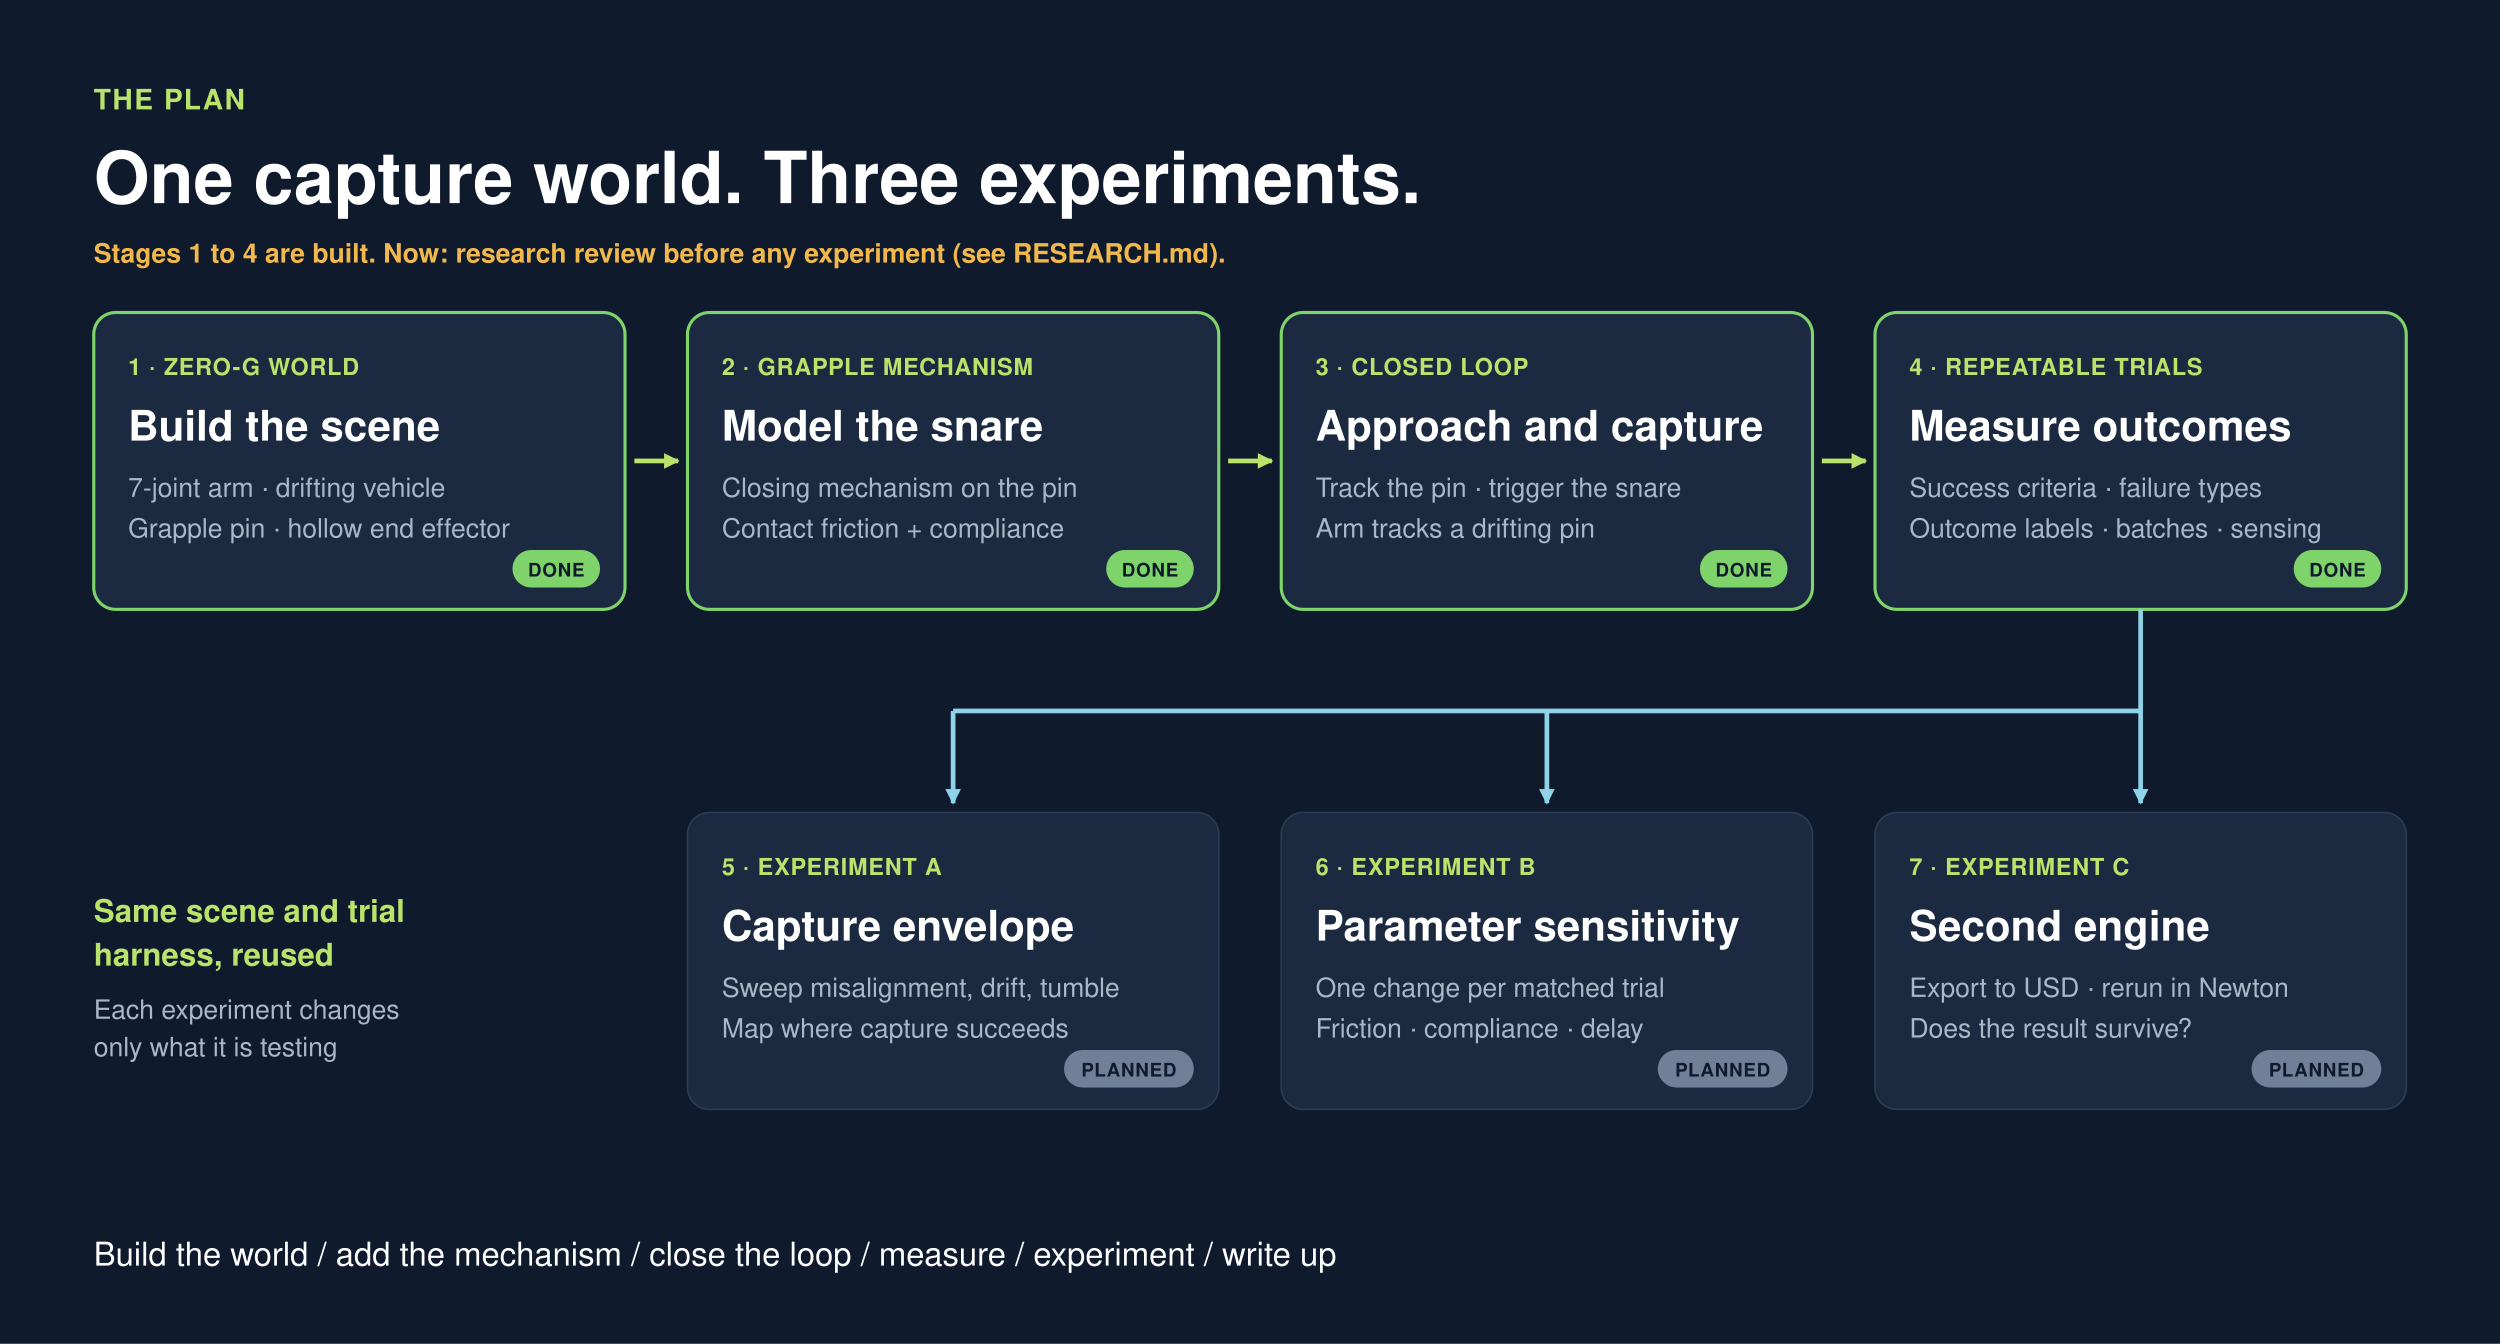
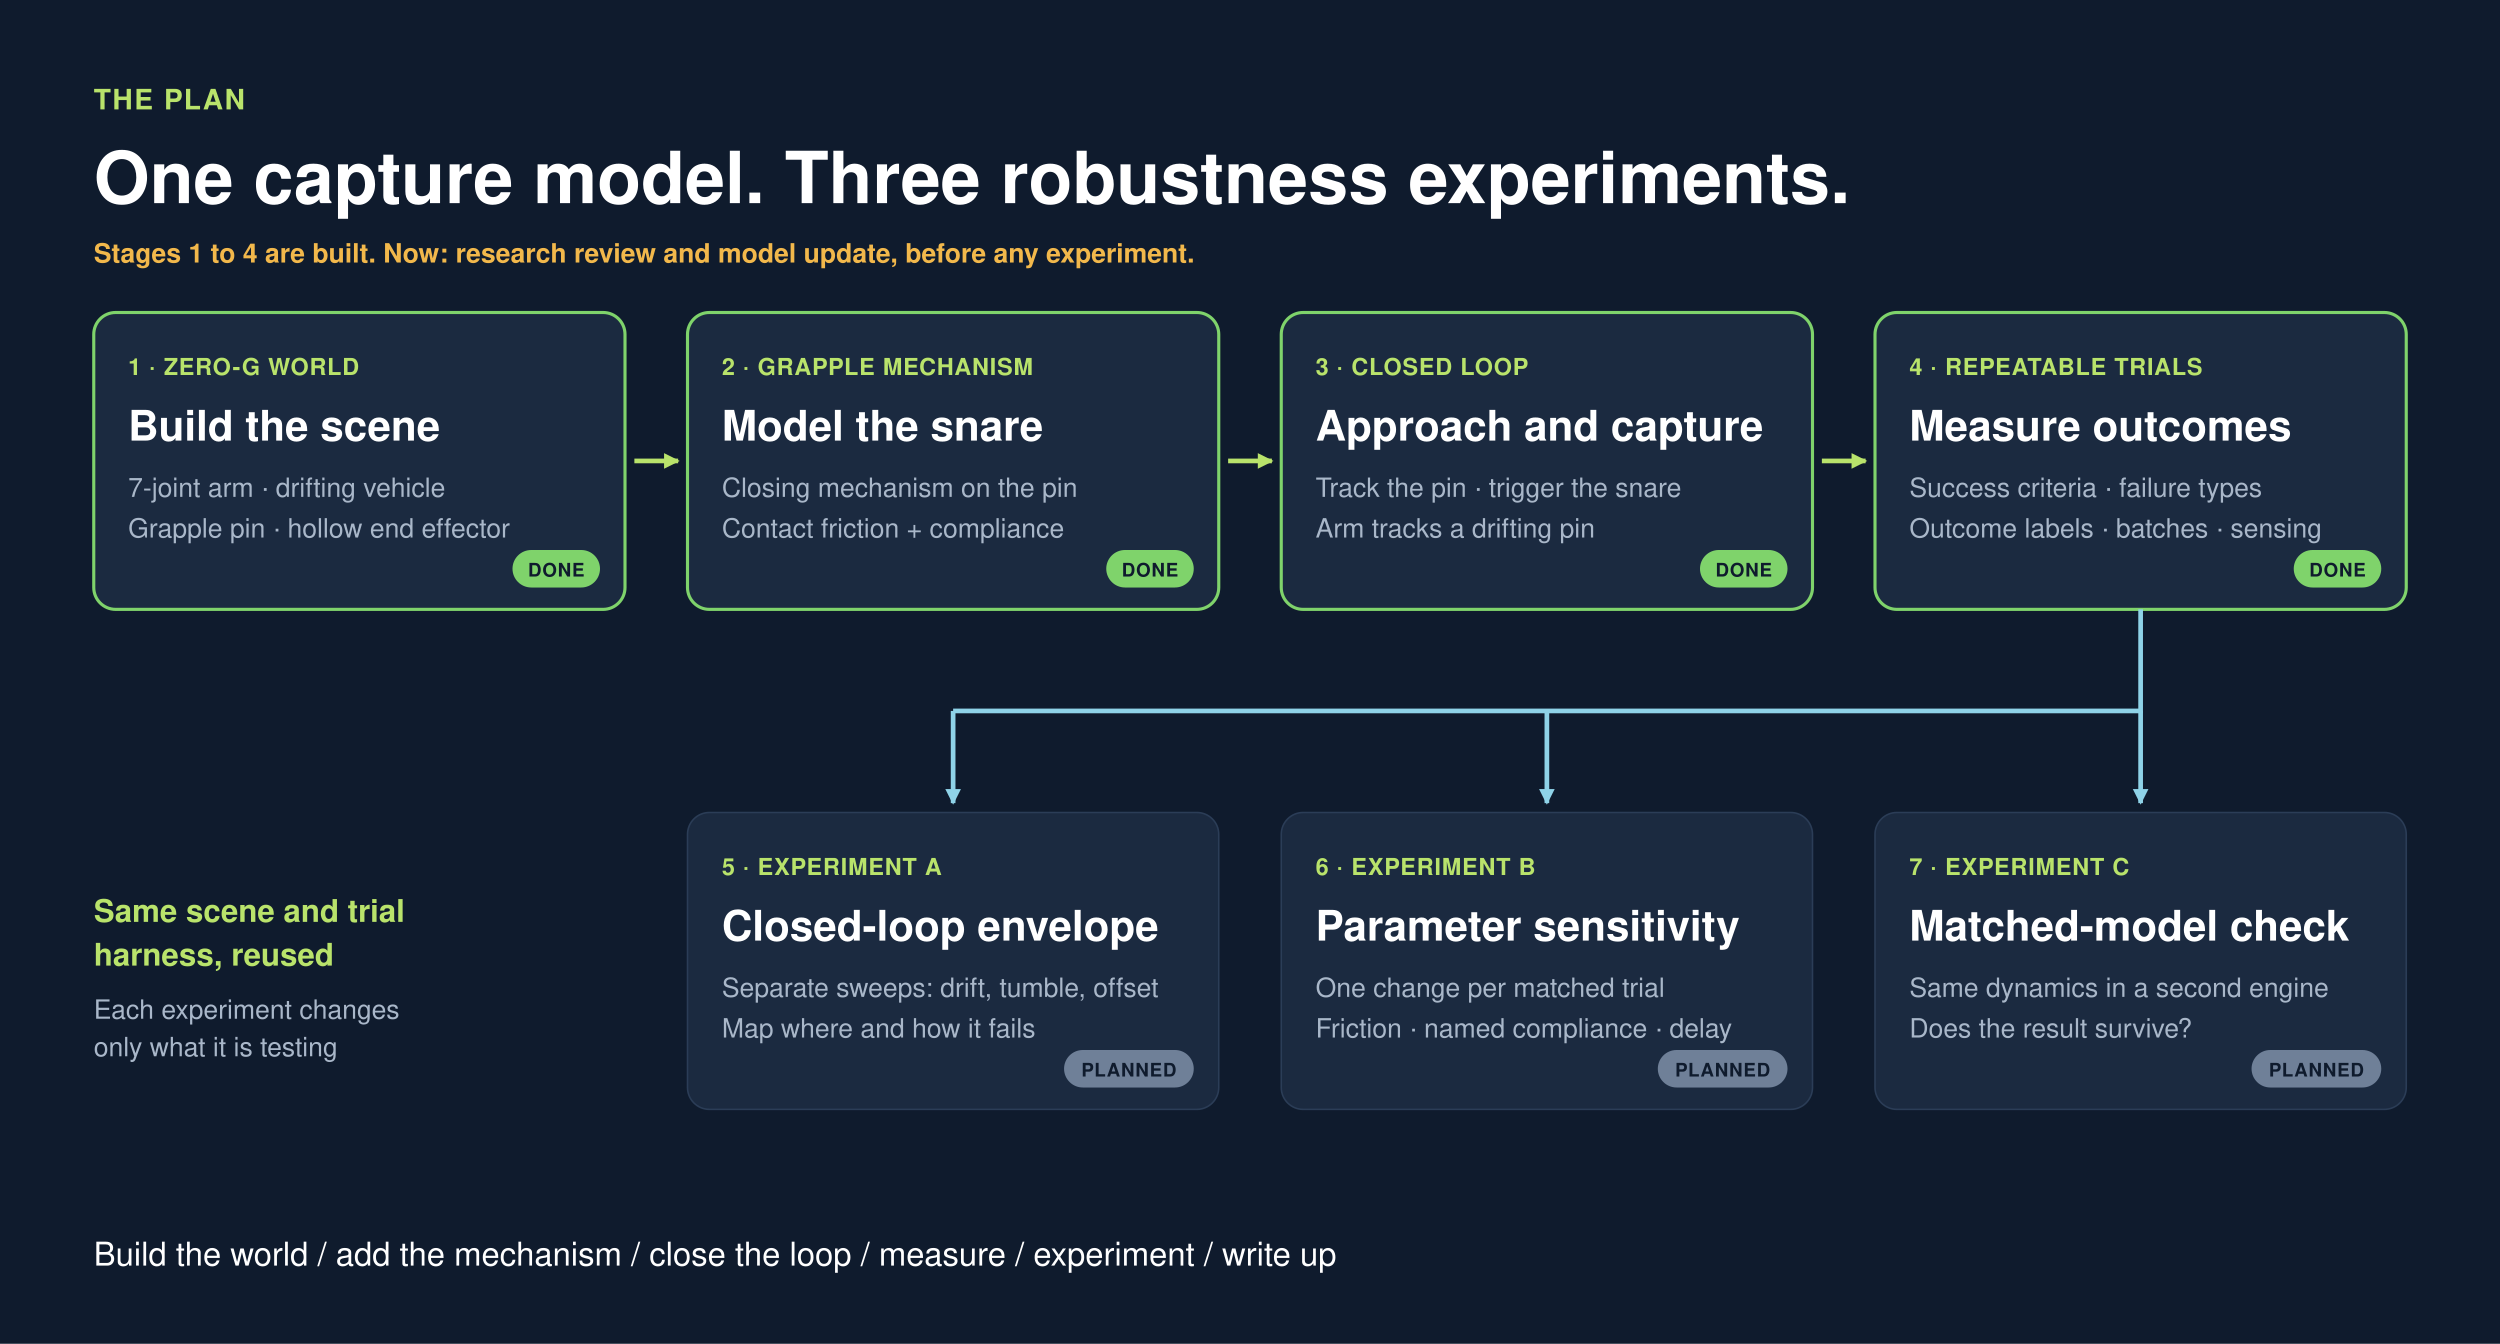
<svg xmlns="http://www.w3.org/2000/svg" viewBox="0 0 1600 860" font-family="-apple-system, 'Helvetica Neue', Helvetica, Arial, sans-serif">
  <defs>
    <marker id="a" markerUnits="userSpaceOnUse" markerWidth="14" markerHeight="14" refX="9" refY="5" orient="auto">
      <path d="M0,0 L10,5 L0,10 z" fill="#b9e36b" />
    </marker>
    <marker id="b" markerUnits="userSpaceOnUse" markerWidth="14" markerHeight="14" refX="9" refY="5" orient="auto">
      <path d="M0,0 L10,5 L0,10 z" fill="#8fd3e8" />
    </marker>
  </defs>
  <rect width="1600" height="860" fill="#0f1b2d" />
  <text x="60" y="70" fill="#b9e36b" font-size="18" font-weight="700" letter-spacing="1">THE PLAN</text>
-   <text x="60" y="130" fill="#ffffff" font-size="46" font-weight="700">One capture world. Three experiments.</text>
-   <text x="60" y="168" fill="#f2b84b" font-size="17" font-weight="600">Stages 1 to 4 are built.  Now: research review before any experiment (see RESEARCH.md).</text>
+   <text x="60" y="130" fill="#ffffff" font-size="46" font-weight="700">One capture model. Three robustness experiments.</text>
+   <text x="60" y="168" fill="#f2b84b" font-size="17" font-weight="600">Stages 1 to 4 are built.  Now: research review and model update, before any experiment.</text>
  <rect x="60" y="200" width="340" height="190" rx="14" fill="#1b2a40" stroke="#7fd36b" stroke-width="2" />
  <text x="82" y="240" fill="#b9e36b" font-size="15" font-weight="700" letter-spacing="0.5">1 · ZERO-G WORLD</text>
  <text x="82" y="282" fill="#ffffff" font-size="27" font-weight="700">Build the scene</text>
  <text x="82" y="318" fill="#a9b7c9" font-size="17">7-joint arm · drifting vehicle</text>
  <text x="82" y="344" fill="#a9b7c9" font-size="17">Grapple pin · hollow end effector</text>
  <rect x="328" y="352" width="56" height="24" rx="12" fill="#7fd36b" />
  <text x="356.0" y="369" fill="#0f1b2d" font-size="12" font-weight="700" text-anchor="middle" letter-spacing="0.5">DONE</text>
  <line x1="406" y1="295.0" x2="434" y2="295.0" stroke="#b9e36b" stroke-width="3" marker-end="url(#a)" />
  <rect x="440" y="200" width="340" height="190" rx="14" fill="#1b2a40" stroke="#7fd36b" stroke-width="2" />
  <text x="462" y="240" fill="#b9e36b" font-size="15" font-weight="700" letter-spacing="0.5">2 · GRAPPLE MECHANISM</text>
  <text x="462" y="282" fill="#ffffff" font-size="27" font-weight="700">Model the snare</text>
  <text x="462" y="318" fill="#a9b7c9" font-size="17">Closing mechanism on the pin</text>
  <text x="462" y="344" fill="#a9b7c9" font-size="17">Contact friction + compliance</text>
  <rect x="708" y="352" width="56" height="24" rx="12" fill="#7fd36b" />
  <text x="736.0" y="369" fill="#0f1b2d" font-size="12" font-weight="700" text-anchor="middle" letter-spacing="0.5">DONE</text>
  <line x1="786" y1="295.0" x2="814" y2="295.0" stroke="#b9e36b" stroke-width="3" marker-end="url(#a)" />
  <rect x="820" y="200" width="340" height="190" rx="14" fill="#1b2a40" stroke="#7fd36b" stroke-width="2" />
  <text x="842" y="240" fill="#b9e36b" font-size="15" font-weight="700" letter-spacing="0.5">3 · CLOSED LOOP</text>
  <text x="842" y="282" fill="#ffffff" font-size="27" font-weight="700">Approach and capture</text>
  <text x="842" y="318" fill="#a9b7c9" font-size="17">Track the pin · trigger the snare</text>
  <text x="842" y="344" fill="#a9b7c9" font-size="17">Arm tracks a drifting pin</text>
  <rect x="1088" y="352" width="56" height="24" rx="12" fill="#7fd36b" />
  <text x="1116.0" y="369" fill="#0f1b2d" font-size="12" font-weight="700" text-anchor="middle" letter-spacing="0.5">DONE</text>
  <line x1="1166" y1="295.0" x2="1194" y2="295.0" stroke="#b9e36b" stroke-width="3" marker-end="url(#a)" />
  <rect x="1200" y="200" width="340" height="190" rx="14" fill="#1b2a40" stroke="#7fd36b" stroke-width="2" />
  <text x="1222" y="240" fill="#b9e36b" font-size="15" font-weight="700" letter-spacing="0.5">4 · REPEATABLE TRIALS</text>
  <text x="1222" y="282" fill="#ffffff" font-size="27" font-weight="700">Measure outcomes</text>
  <text x="1222" y="318" fill="#a9b7c9" font-size="17">Success criteria · failure types</text>
  <text x="1222" y="344" fill="#a9b7c9" font-size="17">Outcome labels · batches · sensing</text>
  <rect x="1468" y="352" width="56" height="24" rx="12" fill="#7fd36b" />
  <text x="1496.0" y="369" fill="#0f1b2d" font-size="12" font-weight="700" text-anchor="middle" letter-spacing="0.5">DONE</text>
  <path d="M1370,390 V455 H610" fill="none" stroke="#8fd3e8" stroke-width="3" />
  <line x1="610" y1="455" x2="610" y2="514" stroke="#8fd3e8" stroke-width="3" marker-end="url(#b)" />
  <line x1="990" y1="455" x2="990" y2="514" stroke="#8fd3e8" stroke-width="3" marker-end="url(#b)" />
  <line x1="1370" y1="455" x2="1370" y2="514" stroke="#8fd3e8" stroke-width="3" marker-end="url(#b)" />
  <rect x="440" y="520" width="340" height="190" rx="14" fill="#1b2a40" stroke="#2b3d57" stroke-width="1" />
  <text x="462" y="560" fill="#b9e36b" font-size="15" font-weight="700" letter-spacing="0.5">5 · EXPERIMENT A</text>
-   <text x="462" y="602" fill="#ffffff" font-size="27" font-weight="700">Capture envelope</text>
-   <text x="462" y="638" fill="#a9b7c9" font-size="17">Sweep misalignment, drift, tumble</text>
-   <text x="462" y="664" fill="#a9b7c9" font-size="17">Map where capture succeeds</text>
+   <text x="462" y="602" fill="#ffffff" font-size="27" font-weight="700">Closed-loop envelope</text>
+   <text x="462" y="638" fill="#a9b7c9" font-size="17">Separate sweeps: drift, tumble, offset</text>
+   <text x="462" y="664" fill="#a9b7c9" font-size="17">Map where and how it fails</text>
  <rect x="681" y="672" width="83" height="24" rx="12" fill="#6f8098" />
  <text x="722.5" y="689" fill="#0f1b2d" font-size="12" font-weight="700" text-anchor="middle" letter-spacing="0.5">PLANNED</text>
  <rect x="820" y="520" width="340" height="190" rx="14" fill="#1b2a40" stroke="#2b3d57" stroke-width="1" />
  <text x="842" y="560" fill="#b9e36b" font-size="15" font-weight="700" letter-spacing="0.5">6 · EXPERIMENT B</text>
  <text x="842" y="602" fill="#ffffff" font-size="27" font-weight="700">Parameter sensitivity</text>
  <text x="842" y="638" fill="#a9b7c9" font-size="17">One change per matched trial</text>
-   <text x="842" y="664" fill="#a9b7c9" font-size="17">Friction · compliance · delay</text>
+   <text x="842" y="664" fill="#a9b7c9" font-size="17">Friction · named compliance · delay</text>
  <rect x="1061" y="672" width="83" height="24" rx="12" fill="#6f8098" />
  <text x="1102.5" y="689" fill="#0f1b2d" font-size="12" font-weight="700" text-anchor="middle" letter-spacing="0.5">PLANNED</text>
  <rect x="1200" y="520" width="340" height="190" rx="14" fill="#1b2a40" stroke="#2b3d57" stroke-width="1" />
  <text x="1222" y="560" fill="#b9e36b" font-size="15" font-weight="700" letter-spacing="0.5">7 · EXPERIMENT C</text>
-   <text x="1222" y="602" fill="#ffffff" font-size="27" font-weight="700">Second engine</text>
-   <text x="1222" y="638" fill="#a9b7c9" font-size="17">Export to USD · rerun in Newton</text>
+   <text x="1222" y="602" fill="#ffffff" font-size="27" font-weight="700">Matched-model check</text>
+   <text x="1222" y="638" fill="#a9b7c9" font-size="17">Same dynamics in a second engine</text>
  <text x="1222" y="664" fill="#a9b7c9" font-size="17">Does the result survive?</text>
  <rect x="1441" y="672" width="83" height="24" rx="12" fill="#6f8098" />
  <text x="1482.5" y="689" fill="#0f1b2d" font-size="12" font-weight="700" text-anchor="middle" letter-spacing="0.5">PLANNED</text>
  <text x="60" y="590" fill="#b9e36b" font-size="20" font-weight="600">Same scene and trial</text>
  <text x="60" y="618" fill="#b9e36b" font-size="20" font-weight="600">harness, reused</text>
  <text x="60" y="652" fill="#a9b7c9" font-size="17">Each experiment changes</text>
  <text x="60" y="676" fill="#a9b7c9" font-size="17">only what it is testing</text>
  <text x="60" y="810" fill="#ffffff" font-size="21">Build the world  /  add the mechanism  /  close the loop  /  measure  /  experiment  /  write up</text>
</svg>
